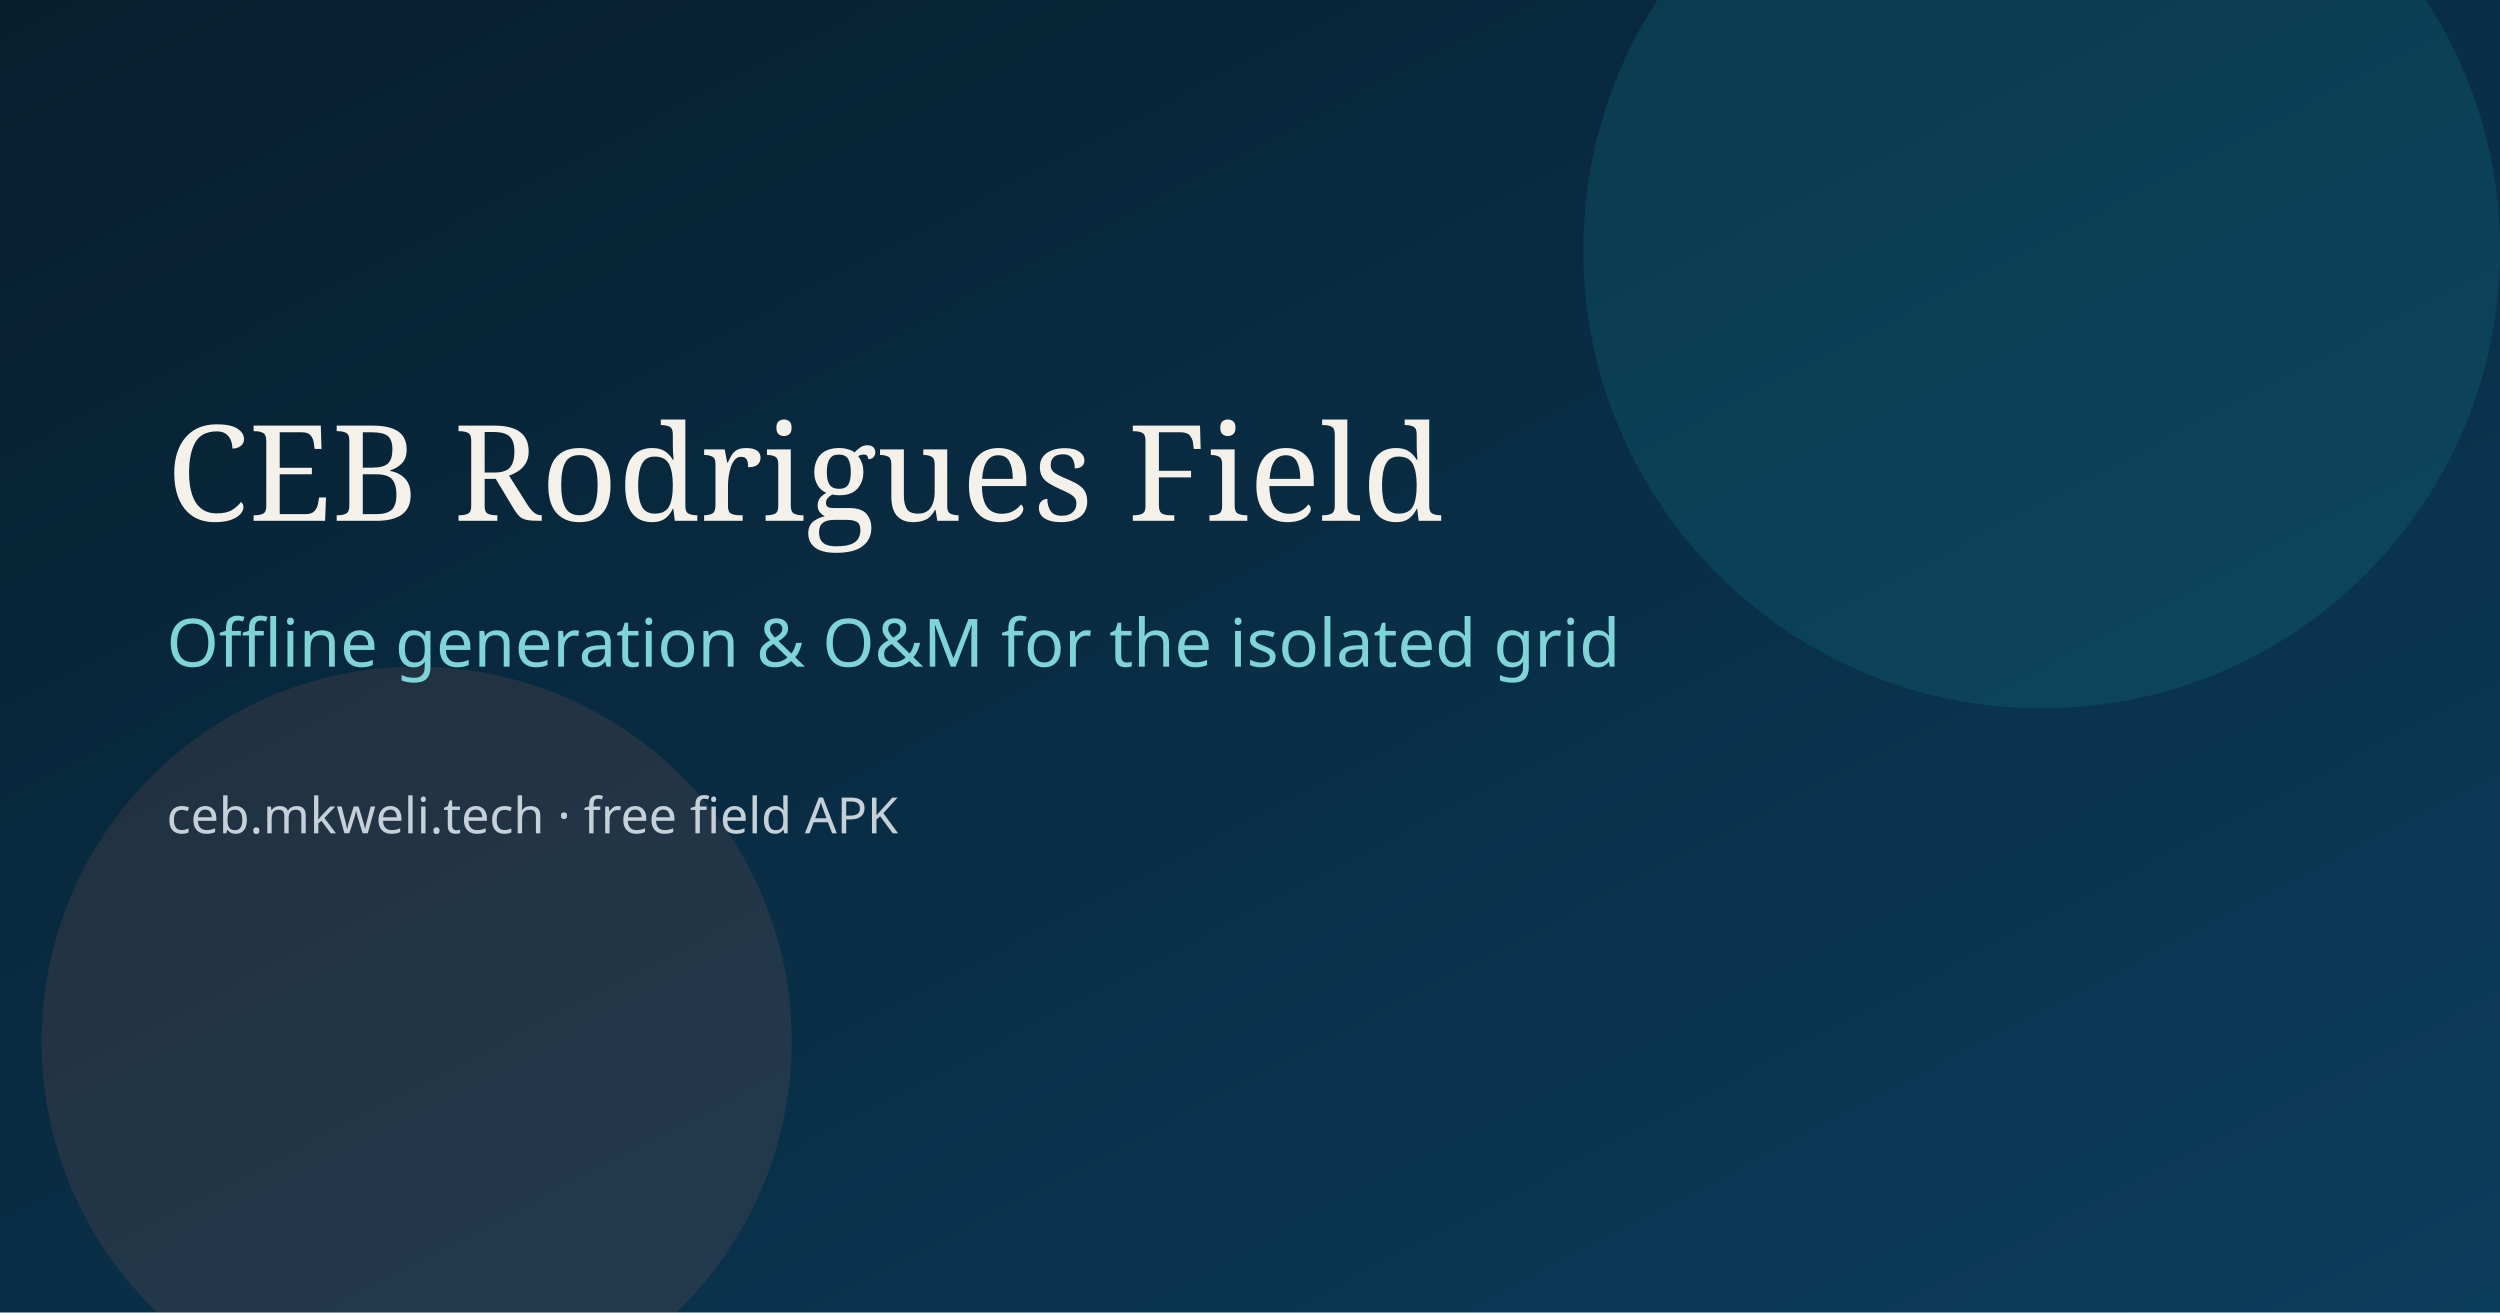
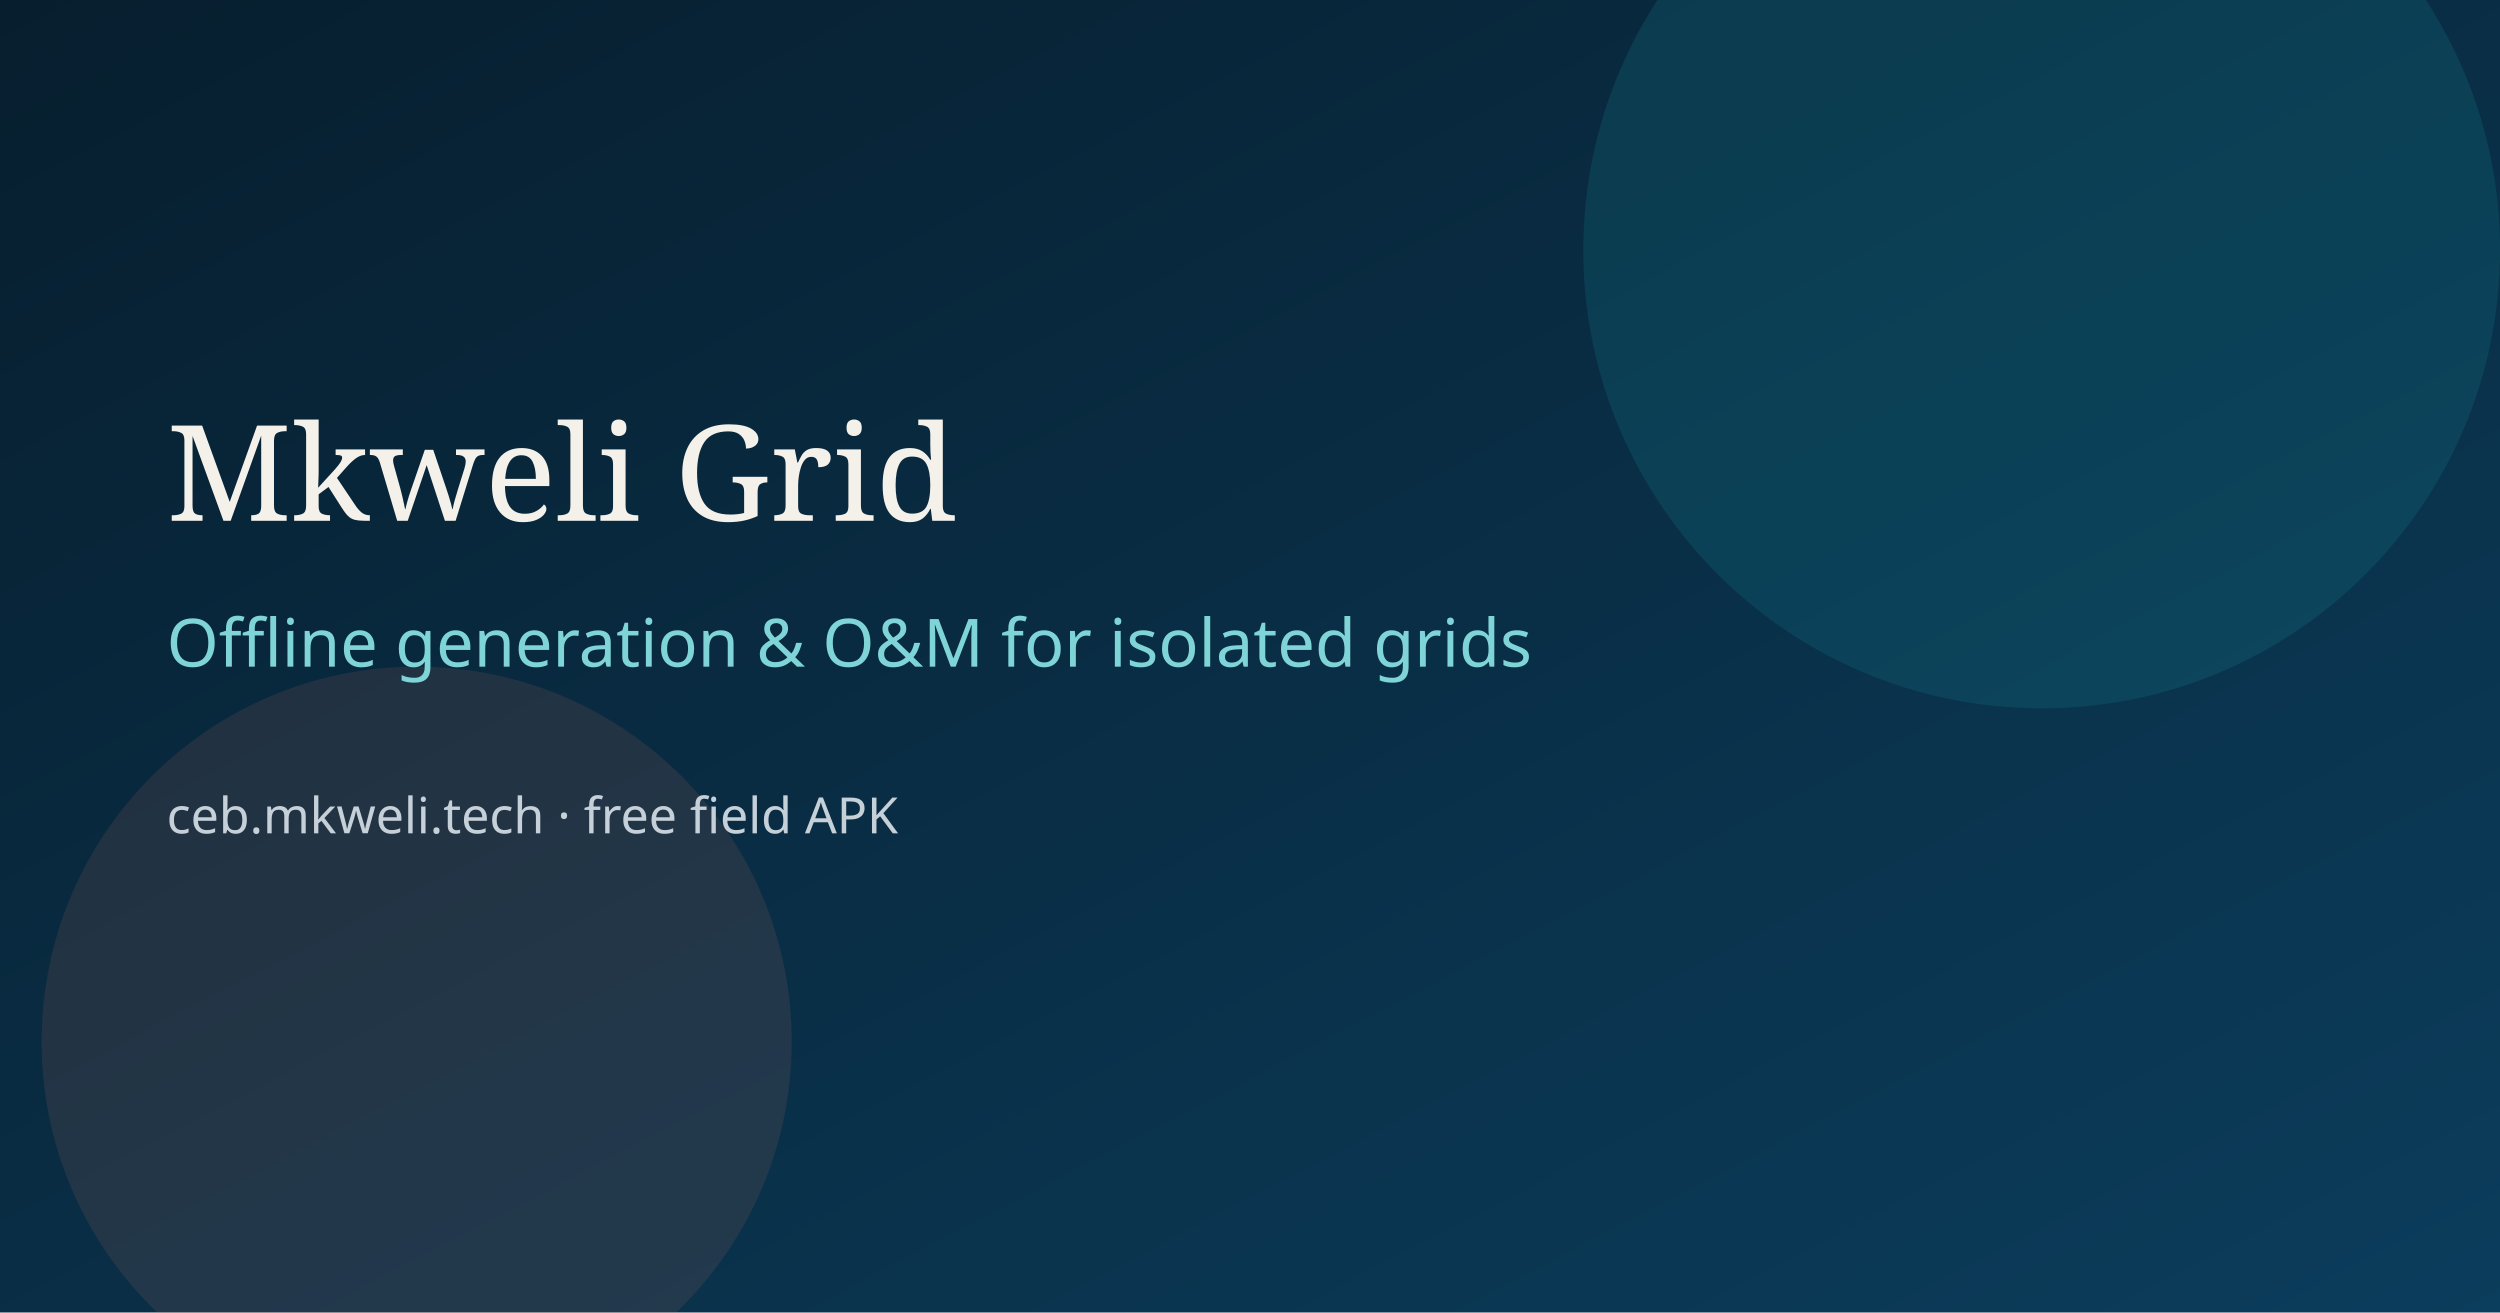
<svg xmlns="http://www.w3.org/2000/svg" width="1200" height="630" viewBox="0 0 1200 630">
  <defs>
    <linearGradient id="bg" x1="0" y1="0" x2="1" y2="1">
      <stop offset="0%" stop-color="#071E2E" />
      <stop offset="100%" stop-color="#0B3D5C" />
    </linearGradient>
  </defs>
  <rect width="1200" height="630" fill="url(#bg)" />
  <circle cx="980" cy="120" r="220" fill="#14919B" opacity="0.18" />
  <circle cx="200" cy="500" r="180" fill="#E07A5F" opacity="0.12" />
-   <text x="80" y="250" font-family="Georgia, serif" font-size="64" fill="#F4F1EA">CEB Rodrigues Field</text>
-   <text x="80" y="320" font-family="system-ui,sans-serif" font-size="32" fill="#7FD4D7">Offline generation &amp; O&amp;M for the isolated grid</text>
+   <text x="80" y="250" font-family="Georgia, serif" font-size="64" fill="#F4F1EA">Mkweli Grid</text>
+   <text x="80" y="320" font-family="system-ui,sans-serif" font-size="32" fill="#7FD4D7">Offline generation &amp; O&amp;M for isolated grids</text>
  <text x="80" y="400" font-family="system-ui,sans-serif" font-size="24" fill="#C5D0D8">ceb.mkweli.tech · free field APK</text>
</svg>
